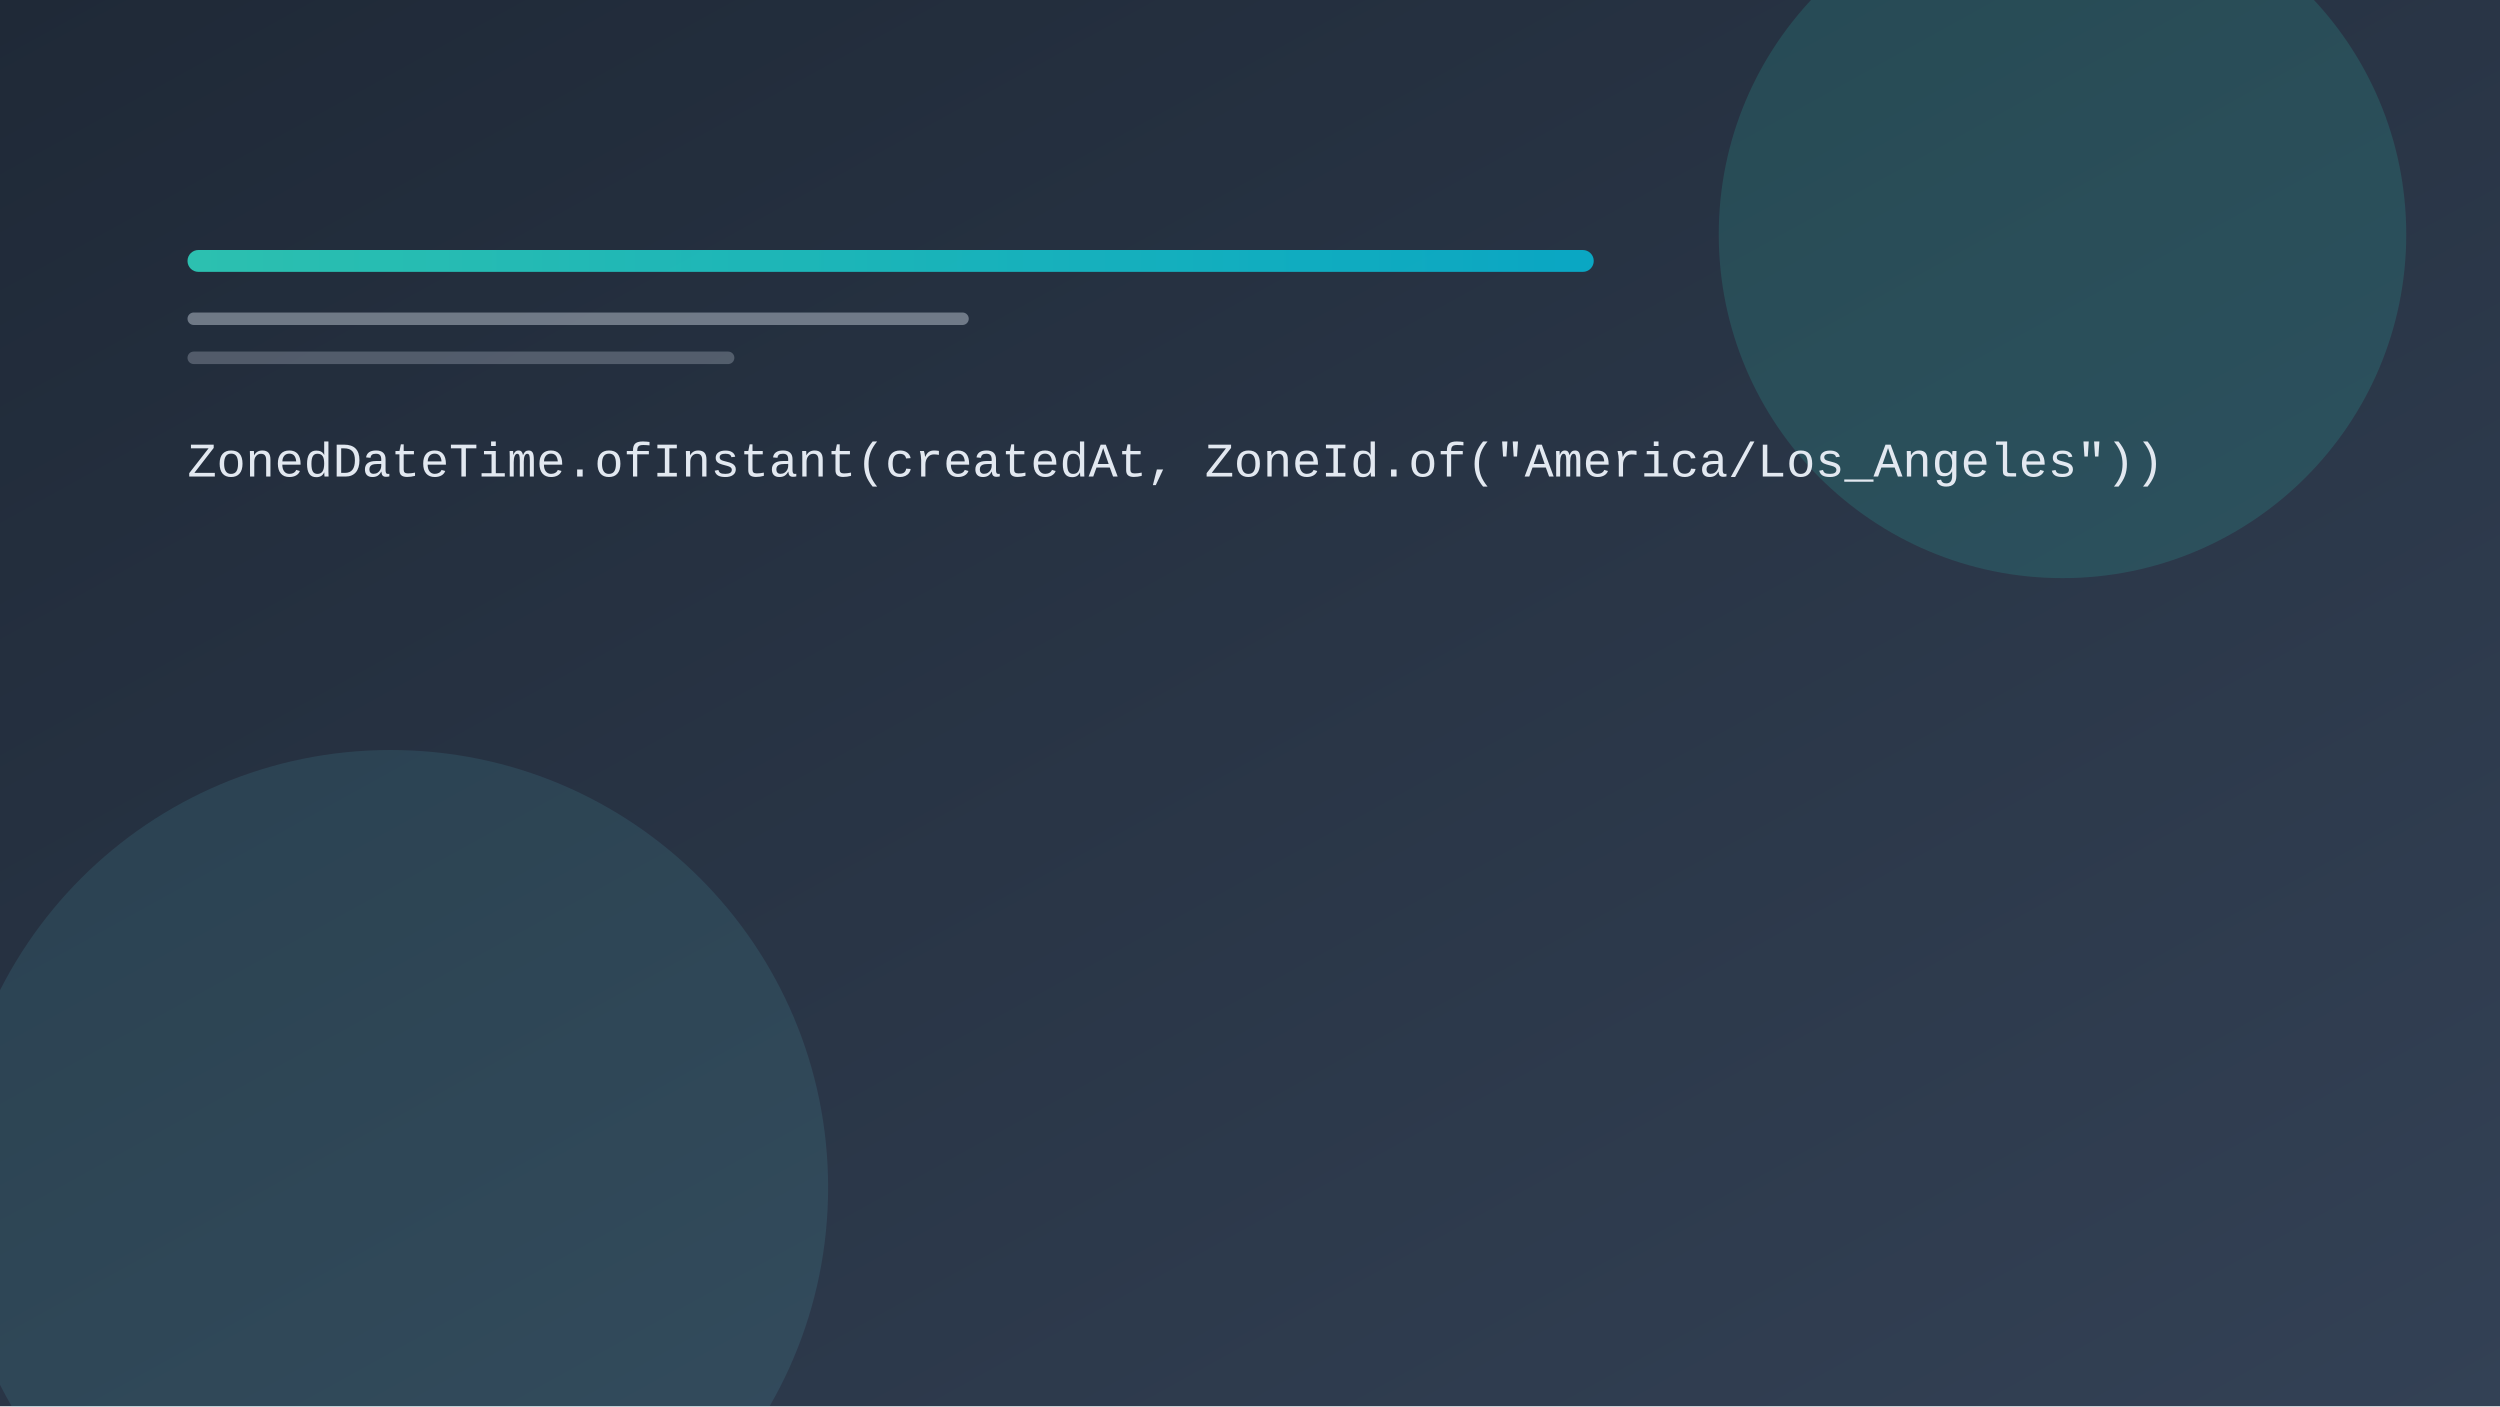
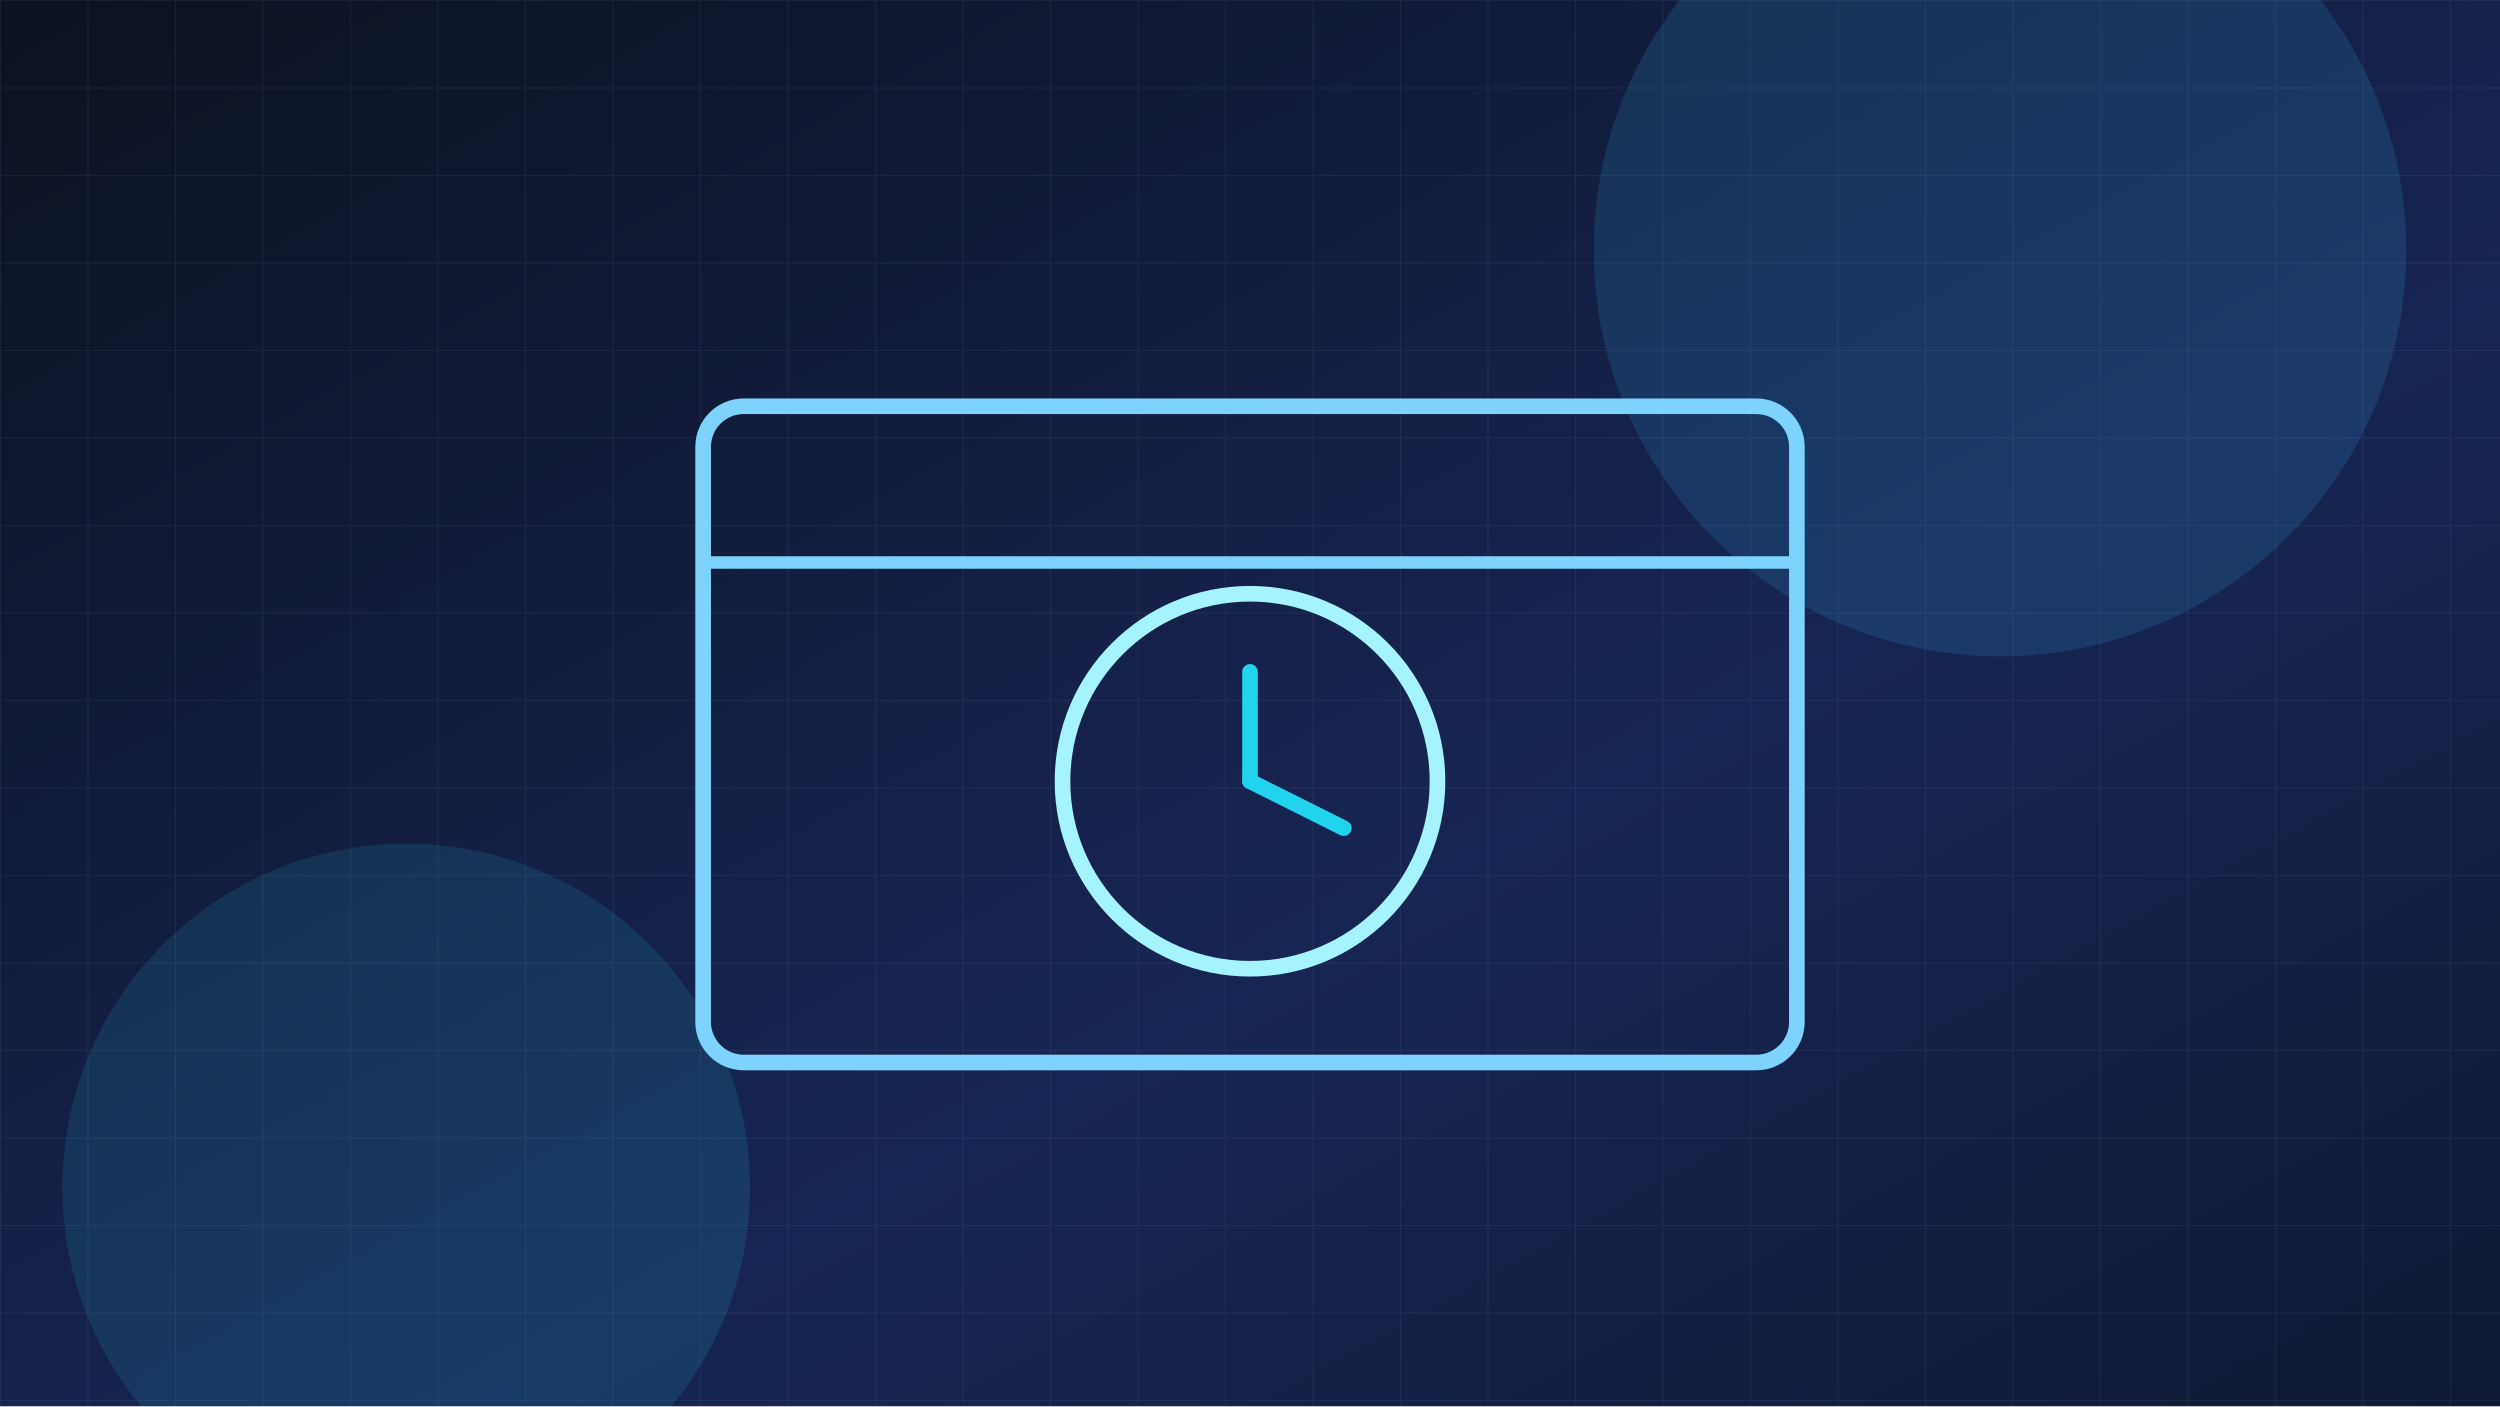
- <svg xmlns="http://www.w3.org/2000/svg" width="1600" height="900" viewBox="0 0 1600 900" role="img" aria-labelledby="title desc">
+ <svg xmlns="http://www.w3.org/2000/svg" viewBox="0 0 1600 900" role="img" aria-label="Date time API banner">
  <defs>
    <linearGradient id="bg" x1="0" y1="0" x2="1" y2="1">
-       <stop offset="0%" stop-color="#1f2937" />
-       <stop offset="100%" stop-color="#334155" />
+       <stop offset="0%" stop-color="#0b1220" />
+       <stop offset="60%" stop-color="#172554" />
+       <stop offset="100%" stop-color="#0e1a33" />
    </linearGradient>
-     <linearGradient id="accent" x1="0" y1="0" x2="1" y2="0">
-       <stop offset="0%" stop-color="#2dd4bf" />
-       <stop offset="100%" stop-color="#06b6d4" />
-     </linearGradient>
+     <pattern id="grid" width="56" height="56" patternUnits="userSpaceOnUse">
+       <path d="M56 0H0V56" fill="none" stroke="#dbeafe" stroke-opacity="0.08" stroke-width="1" />
+     </pattern>
  </defs>
  <rect width="1600" height="900" fill="url(#bg)" />
-   <circle cx="1320" cy="150" r="220" fill="#2dd4bf" opacity="0.16" />
-   <circle cx="250" cy="760" r="280" fill="#67e8f9" opacity="0.10" />
-   <rect x="120" y="160" width="900" height="14" rx="7" fill="url(#accent)" opacity="0.88" />
-   <rect x="120" y="200" width="500" height="8" rx="4" fill="#cbd5e1" opacity="0.45" />
-   <rect x="120" y="225" width="350" height="8" rx="4" fill="#cbd5e1" opacity="0.28" />
-   <text x="120" y="305" fill="#e2e8f0" font-family="Courier New, monospace" font-size="31">ZonedDateTime.ofInstant(createdAt, ZoneId.of("America/Los_Angeles"))</text>
+   <rect width="1600" height="900" fill="url(#grid)" />
+   <circle cx="1280" cy="160" r="260" fill="#38bdf8" fill-opacity="0.14" />
+   <circle cx="260" cy="760" r="220" fill="#22d3ee" fill-opacity="0.12" />
+   <rect x="450" y="260" width="700" height="420" rx="26" fill="none" stroke="#7dd3fc" stroke-width="10" />
+   <path d="M450 360H1150" stroke="#7dd3fc" stroke-width="8" />
+   <circle cx="800" cy="500" r="120" fill="none" stroke="#a5f3fc" stroke-width="10" />
+   <path d="M800 500L800 430" stroke="#22d3ee" stroke-width="10" stroke-linecap="round" />
+   <path d="M800 500L860 530" stroke="#22d3ee" stroke-width="10" stroke-linecap="round" />
</svg>
